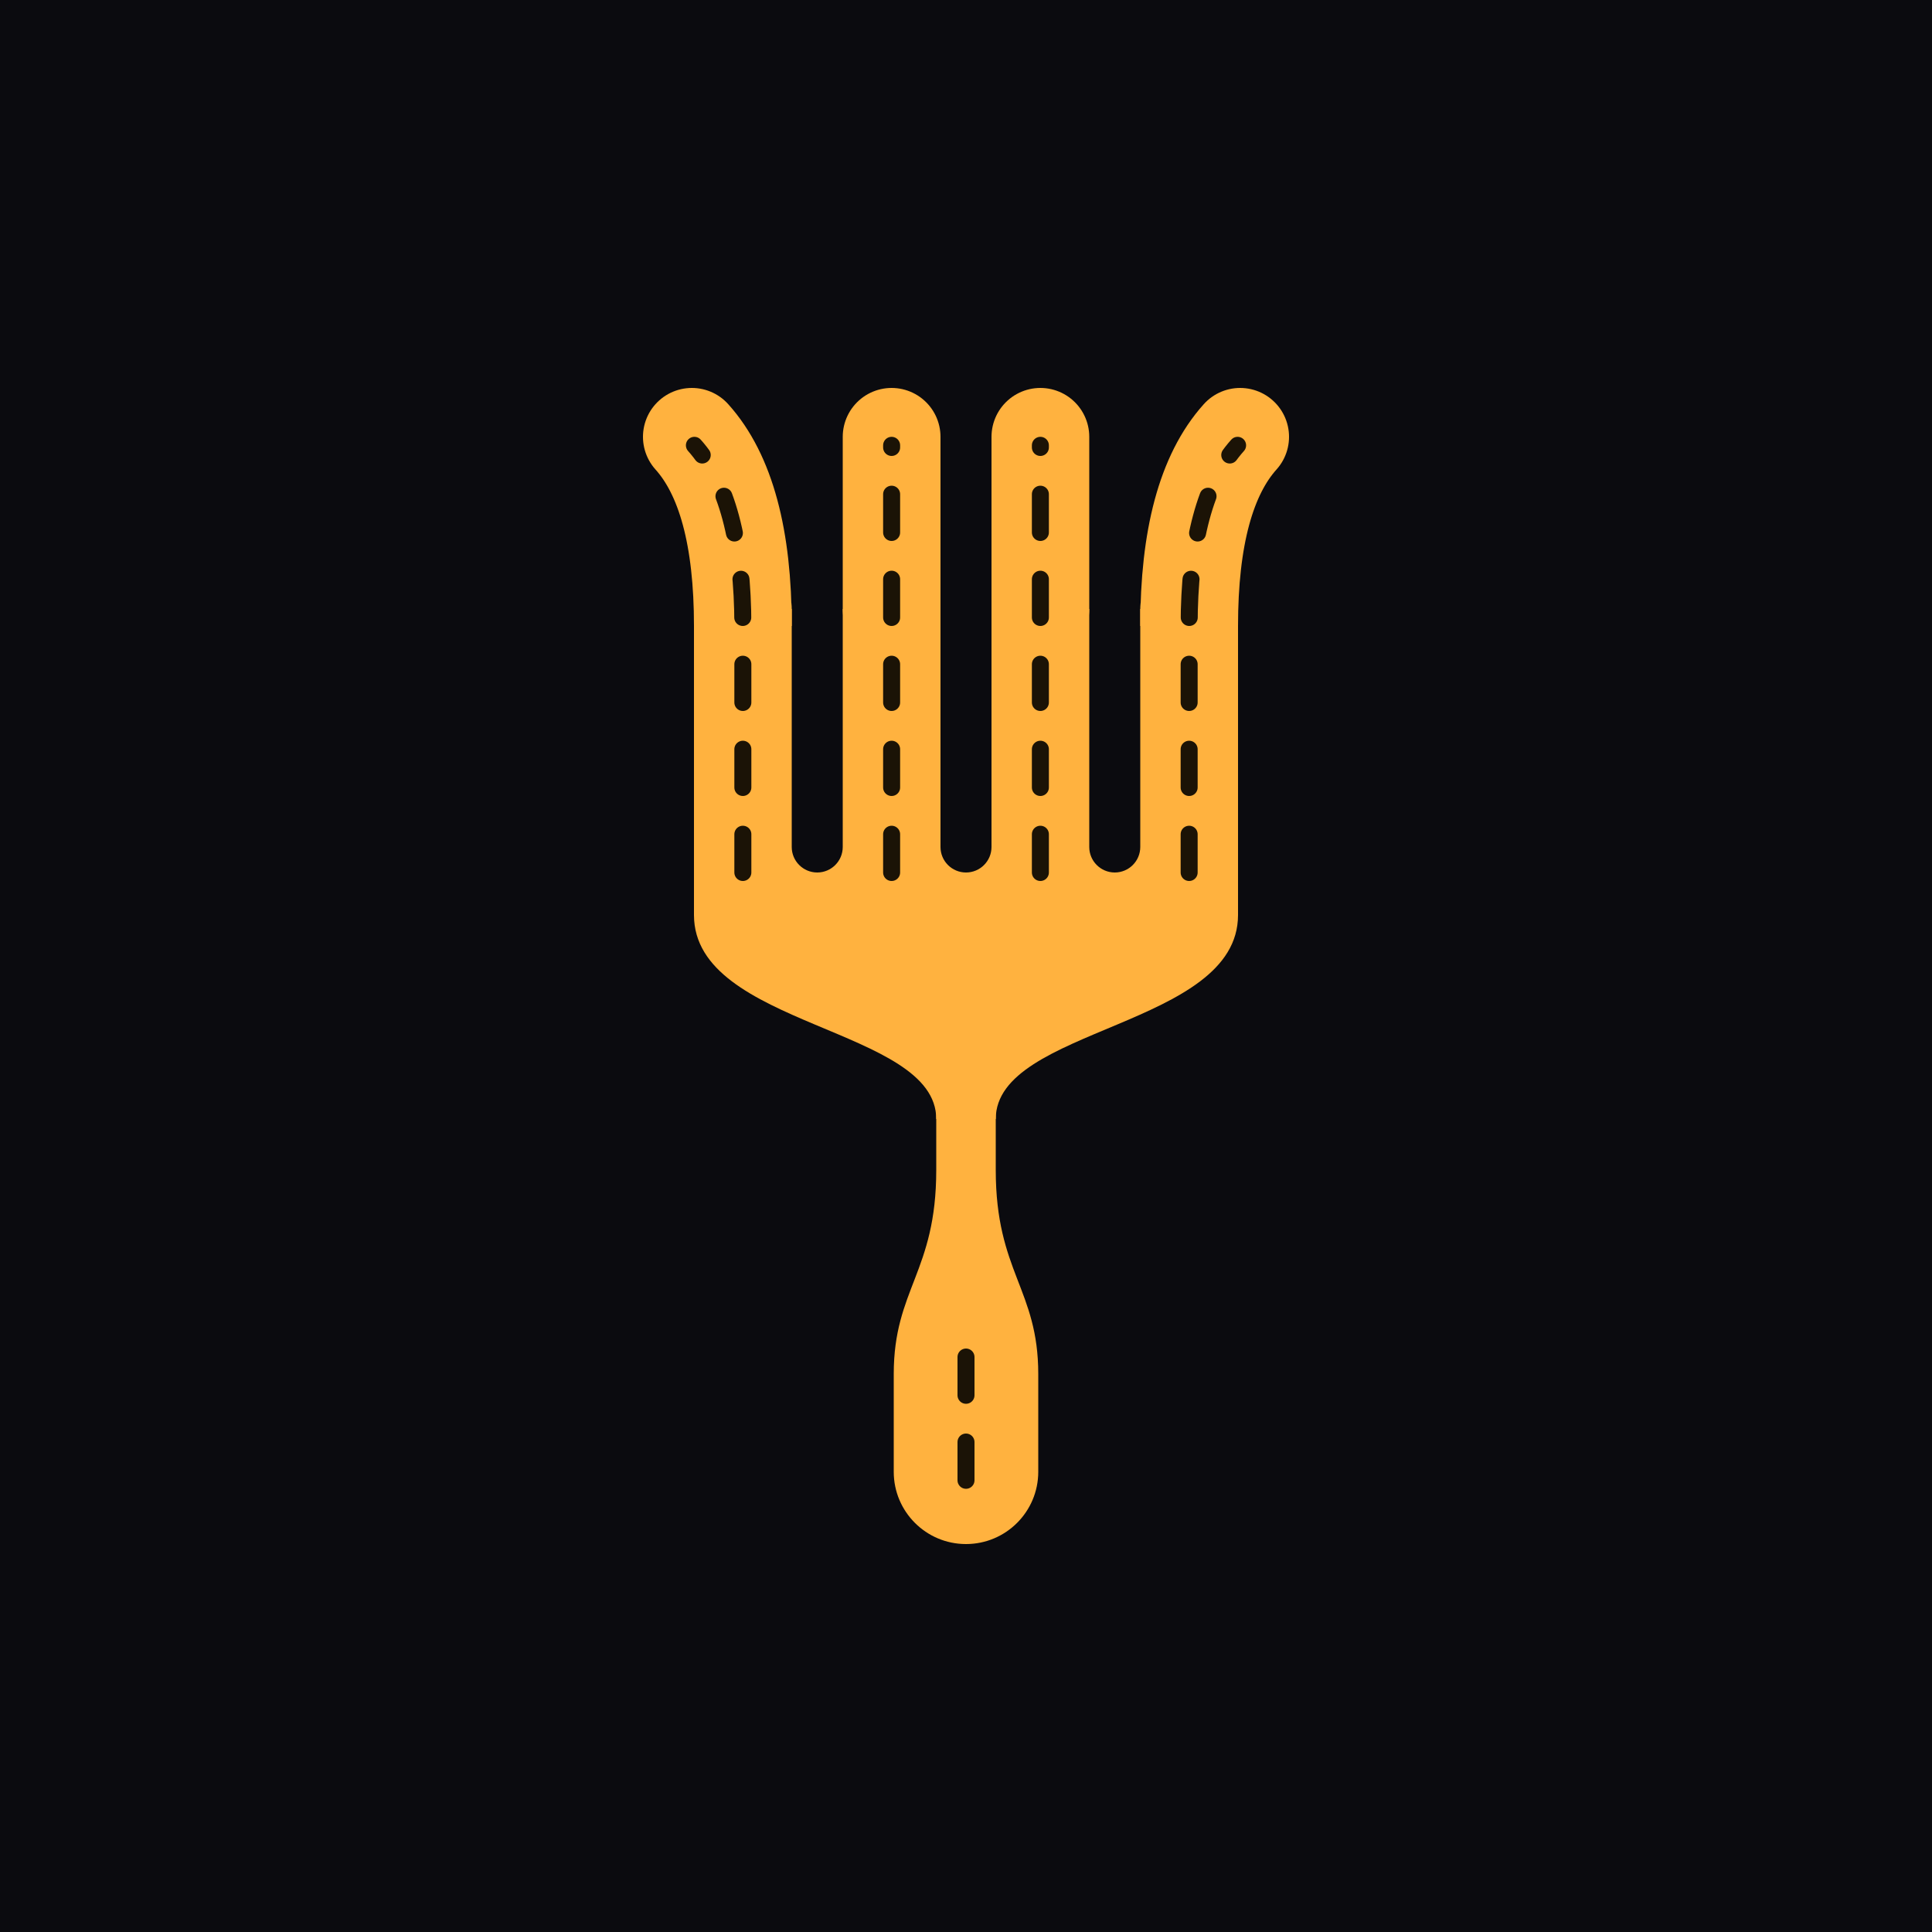
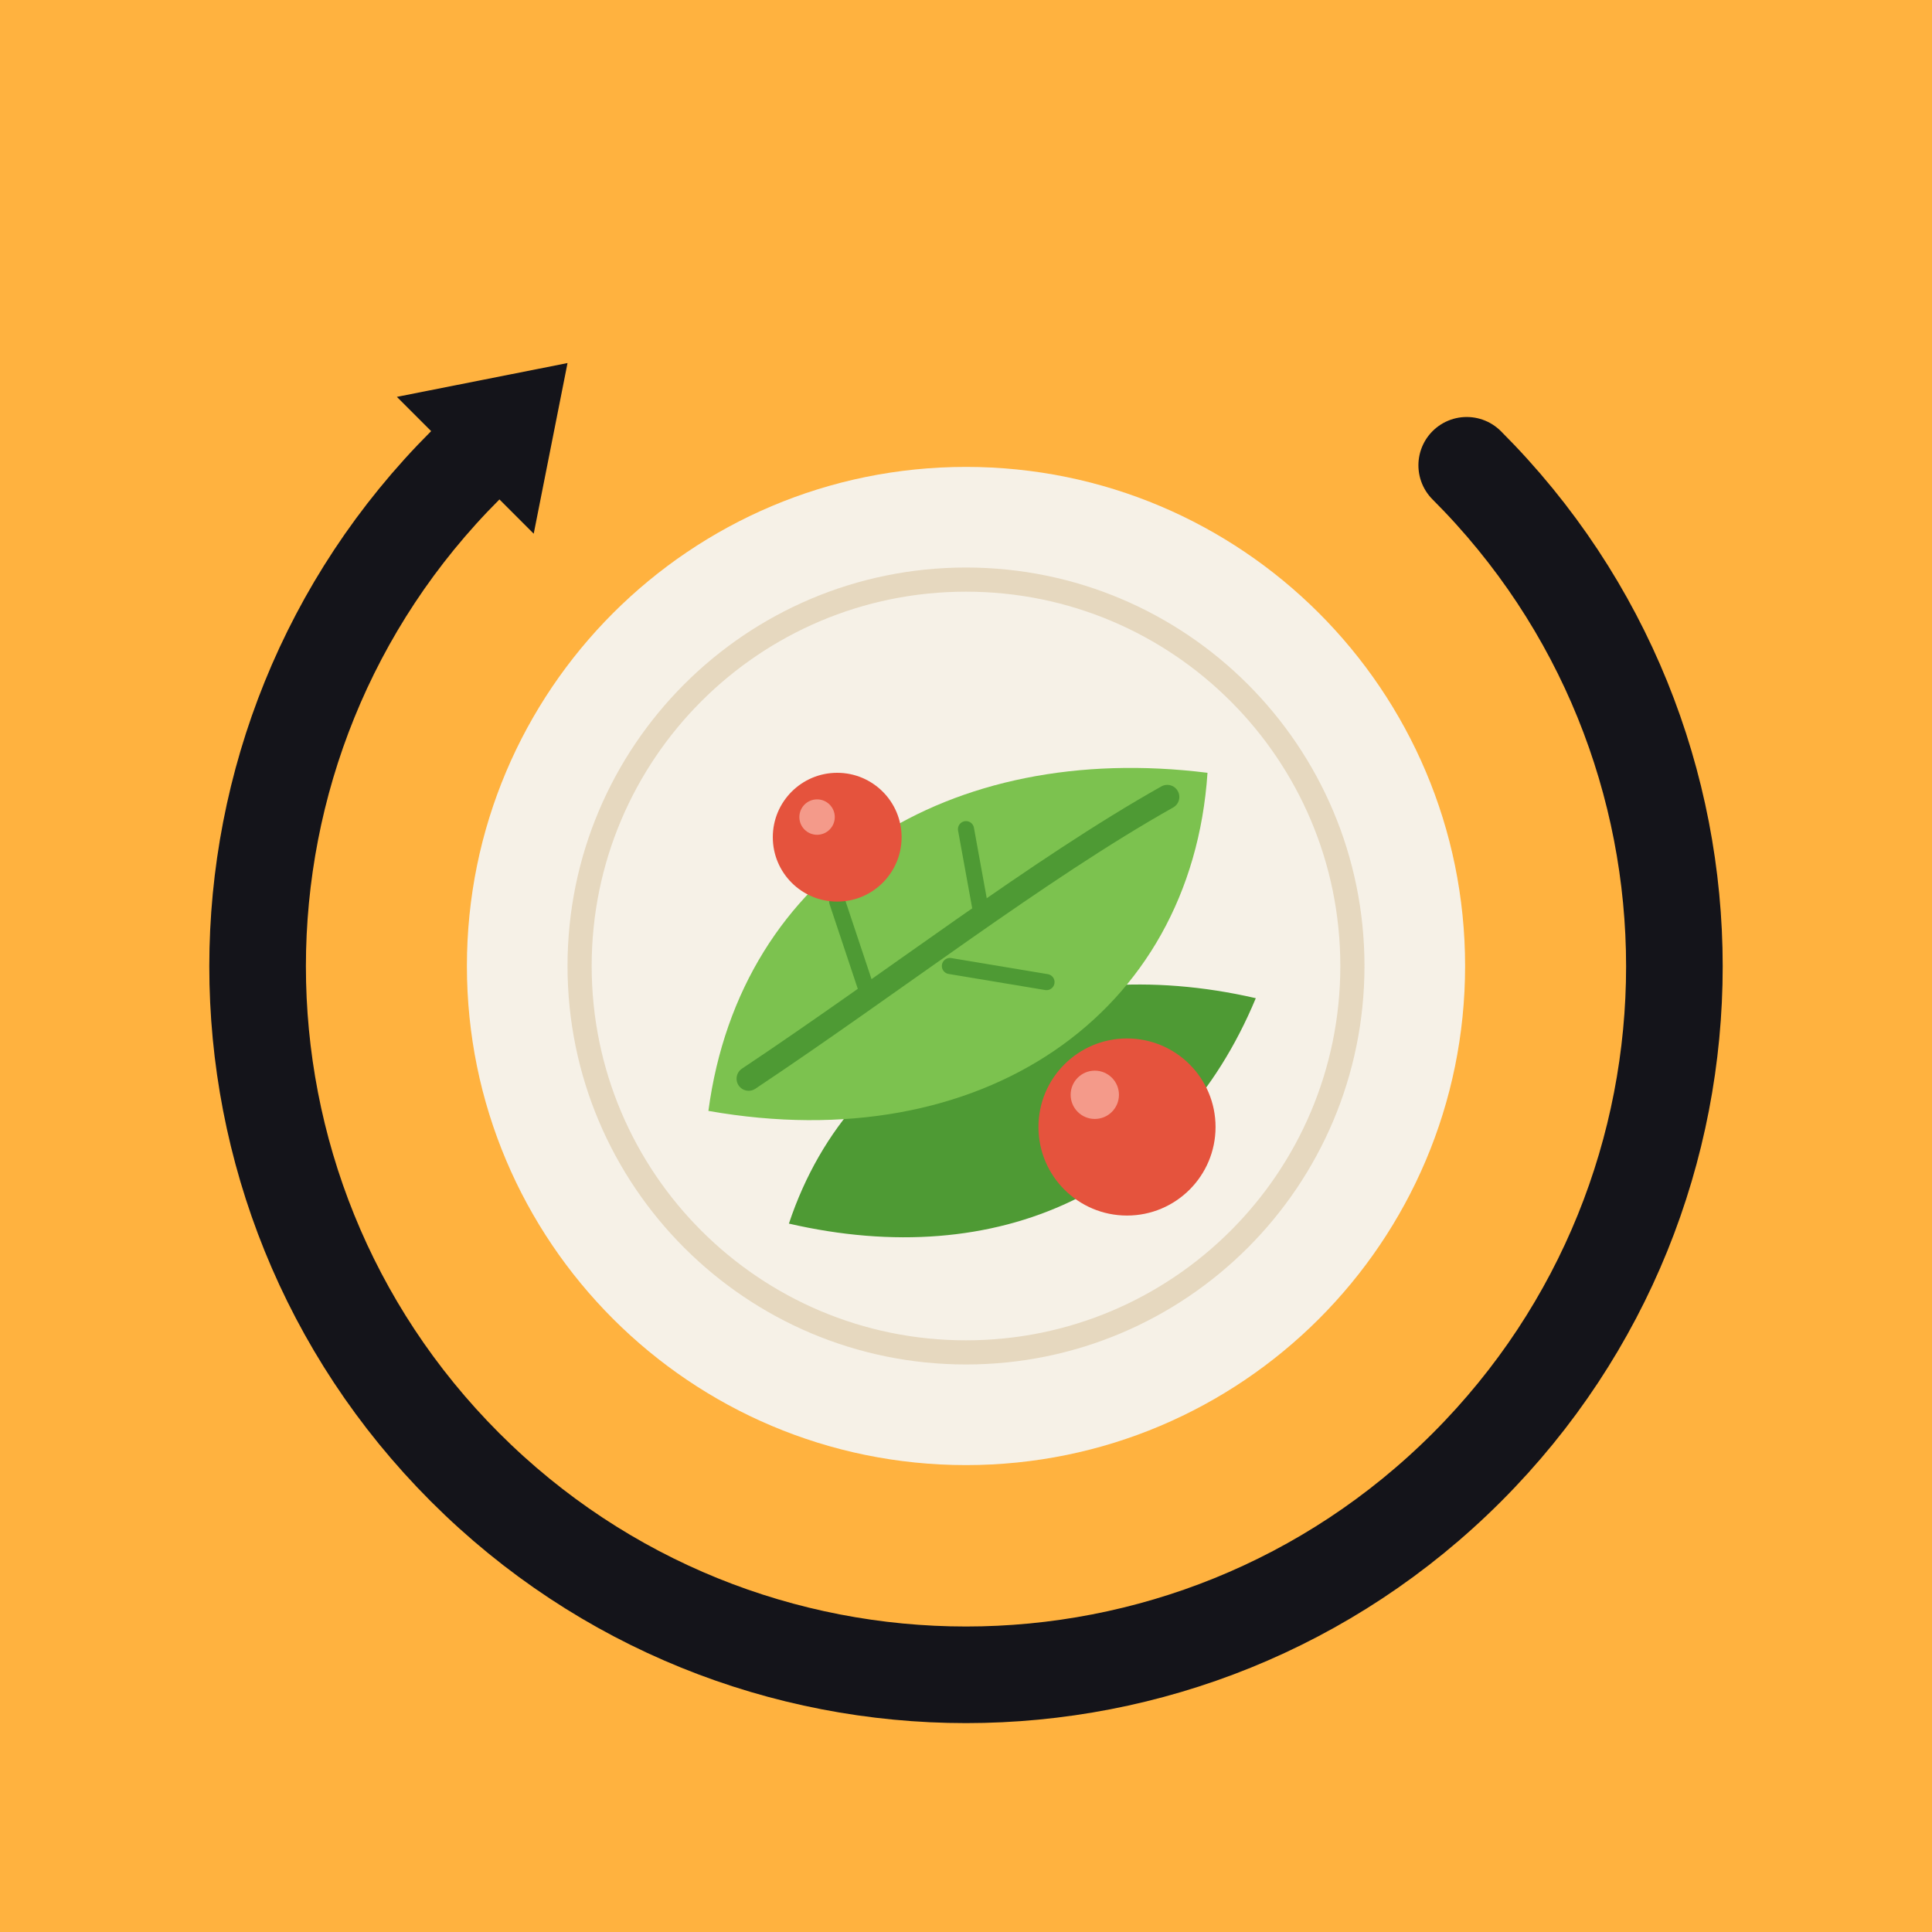
- <svg xmlns="http://www.w3.org/2000/svg" width="1024" height="1024" viewBox="0 0 200 200">
-   <rect width="200" height="200" fill="#0B0B0F" />
-   <g transform="translate(100 100) scale(0.88) translate(-100 -102.0)">
-     <path d="M68.0 60 L68.0 96 C68.0 109.2 96.5 109.2 96.5 120 L103.5 120 C103.5 109.2 132.0 109.2 132.0 96 L132.0 60 L120.5 60 L120.5 88 A3.0 3.0 0 0 1 114.5 88 L114.5 60 L103.0 60 L103.0 88 A3.0 3.0 0 0 1 97.0 88 L97.0 60 L85.5 60 L85.5 88 A3.0 3.0 0 0 1 79.5 88 L79.5 60 Z" fill="#FFB23F" />
-     <path d="M73.75 60 L73.75 62 Q73.75 46.425 67.75 39.75" stroke="#FFB23F" stroke-width="11.5" stroke-linecap="round" fill="none" />
-     <path d="M91.25 60 L91.25 39.75" stroke="#FFB23F" stroke-width="11.5" stroke-linecap="round" fill="none" />
-     <path d="M108.75 60 L108.75 39.75" stroke="#FFB23F" stroke-width="11.5" stroke-linecap="round" fill="none" />
-     <path d="M126.25 60 L126.25 62 Q126.25 46.425 132.25 39.75" stroke="#FFB23F" stroke-width="11.5" stroke-linecap="round" fill="none" />
-     <path d="M96.5 119 L103.5 119 L103.5 126 C103.5 138 108.5 140 108.5 150 L108.5 161.5 A8.5 8.5 0 0 1 91.5 161.5 L91.5 150 C91.5 140 96.5 138 96.5 126 Z" fill="#FFB23F" />
-     <path d="M73.75 91 L73.75 62 Q73.75 47.125 68.05 40.75" stroke="#1B1306" stroke-width="2.0" stroke-linecap="round" stroke-dasharray="4.5 5.5" fill="none" />
-     <path d="M91.25 91 L91.25 40.75" stroke="#1B1306" stroke-width="2.0" stroke-linecap="round" stroke-dasharray="4.5 5.5" fill="none" />
-     <path d="M108.75 91 L108.75 40.75" stroke="#1B1306" stroke-width="2.0" stroke-linecap="round" stroke-dasharray="4.5 5.5" fill="none" />
-     <path d="M126.25 91 L126.25 62 Q126.25 47.125 131.95 40.75" stroke="#1B1306" stroke-width="2.0" stroke-linecap="round" stroke-dasharray="4.5 5.5" fill="none" />
-     <path d="M100 148 L100 164" stroke="#1B1306" stroke-width="2.0" stroke-linecap="round" stroke-dasharray="4.5 5.5" />
-   </g>
+ <svg xmlns="http://www.w3.org/2000/svg" width="1024" height="1024" viewBox="0 0 240 240">
+   <rect width="240" height="240" fill="#FFB23F" />
+   <path d="M182.2 57.8 A88 88 0 1 1 57.8 57.8" fill="none" stroke="#14141A" stroke-width="12" stroke-linecap="round" />
+   <path d="M70.5 45.1 L66.3 66.3 L49.3 49.3 Z" fill="#14141A" />
+   <circle cx="120" cy="120" r="62" fill="#F6F1E7" />
+   <circle cx="120" cy="120" r="48" fill="none" stroke="#E6D8BF" stroke-width="3" />
+   <path d="M98 152 C106 128 130 118 156 124 C146 148 124 158 98 152 Z" fill="#4E9A34" />
+   <path d="M88 138 C92 108 118 92 150 96 C148 126 122 144 88 138 Z" fill="#7CC24F" />
+   <path d="M93 134 C111 122 129 108 145 99" fill="none" stroke="#4E9A34" stroke-width="3" stroke-linecap="round" />
+   <path d="M108 124 L104 112 M122 114 L120 103 M118 120 L130 122" fill="none" stroke="#4E9A34" stroke-width="2" stroke-linecap="round" />
+   <circle cx="140" cy="140" r="11" fill="#E5533D" />
+   <circle cx="136" cy="136" r="3" fill="#F49A8A" />
+   <circle cx="104" cy="104" r="8" fill="#E5533D" />
+   <circle cx="101.5" cy="101.5" r="2.2" fill="#F49A8A" />
</svg>
